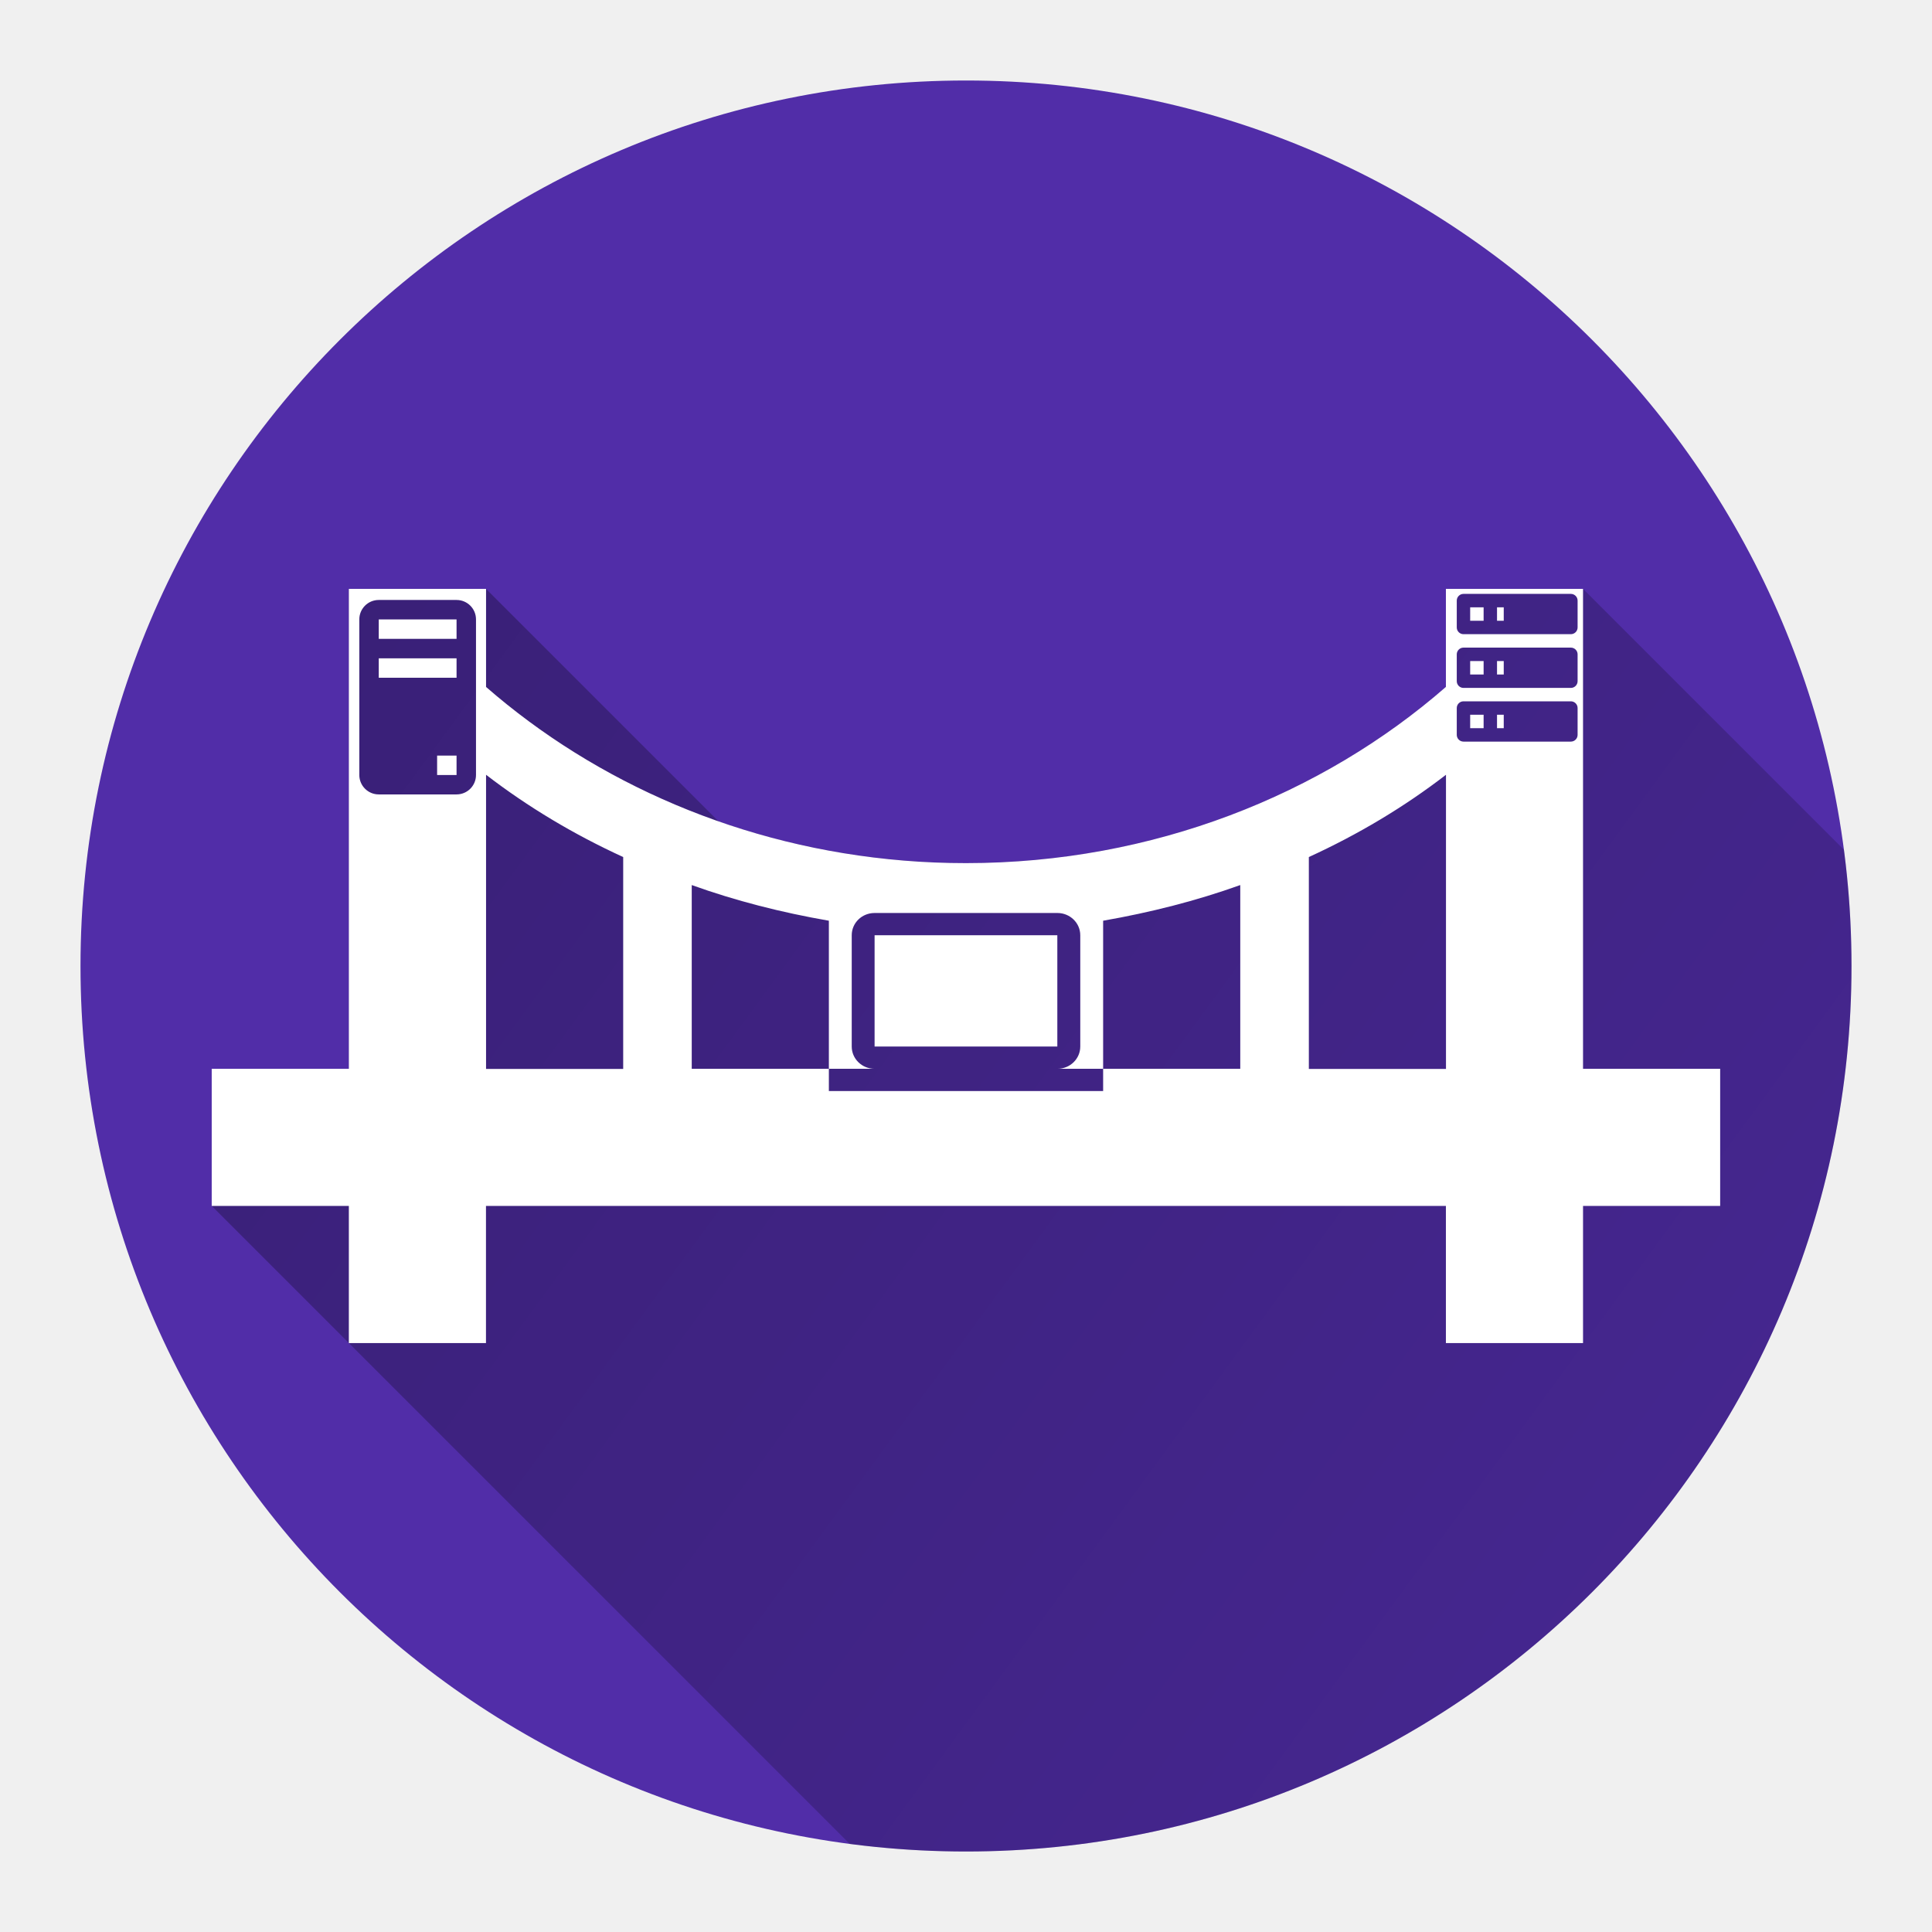
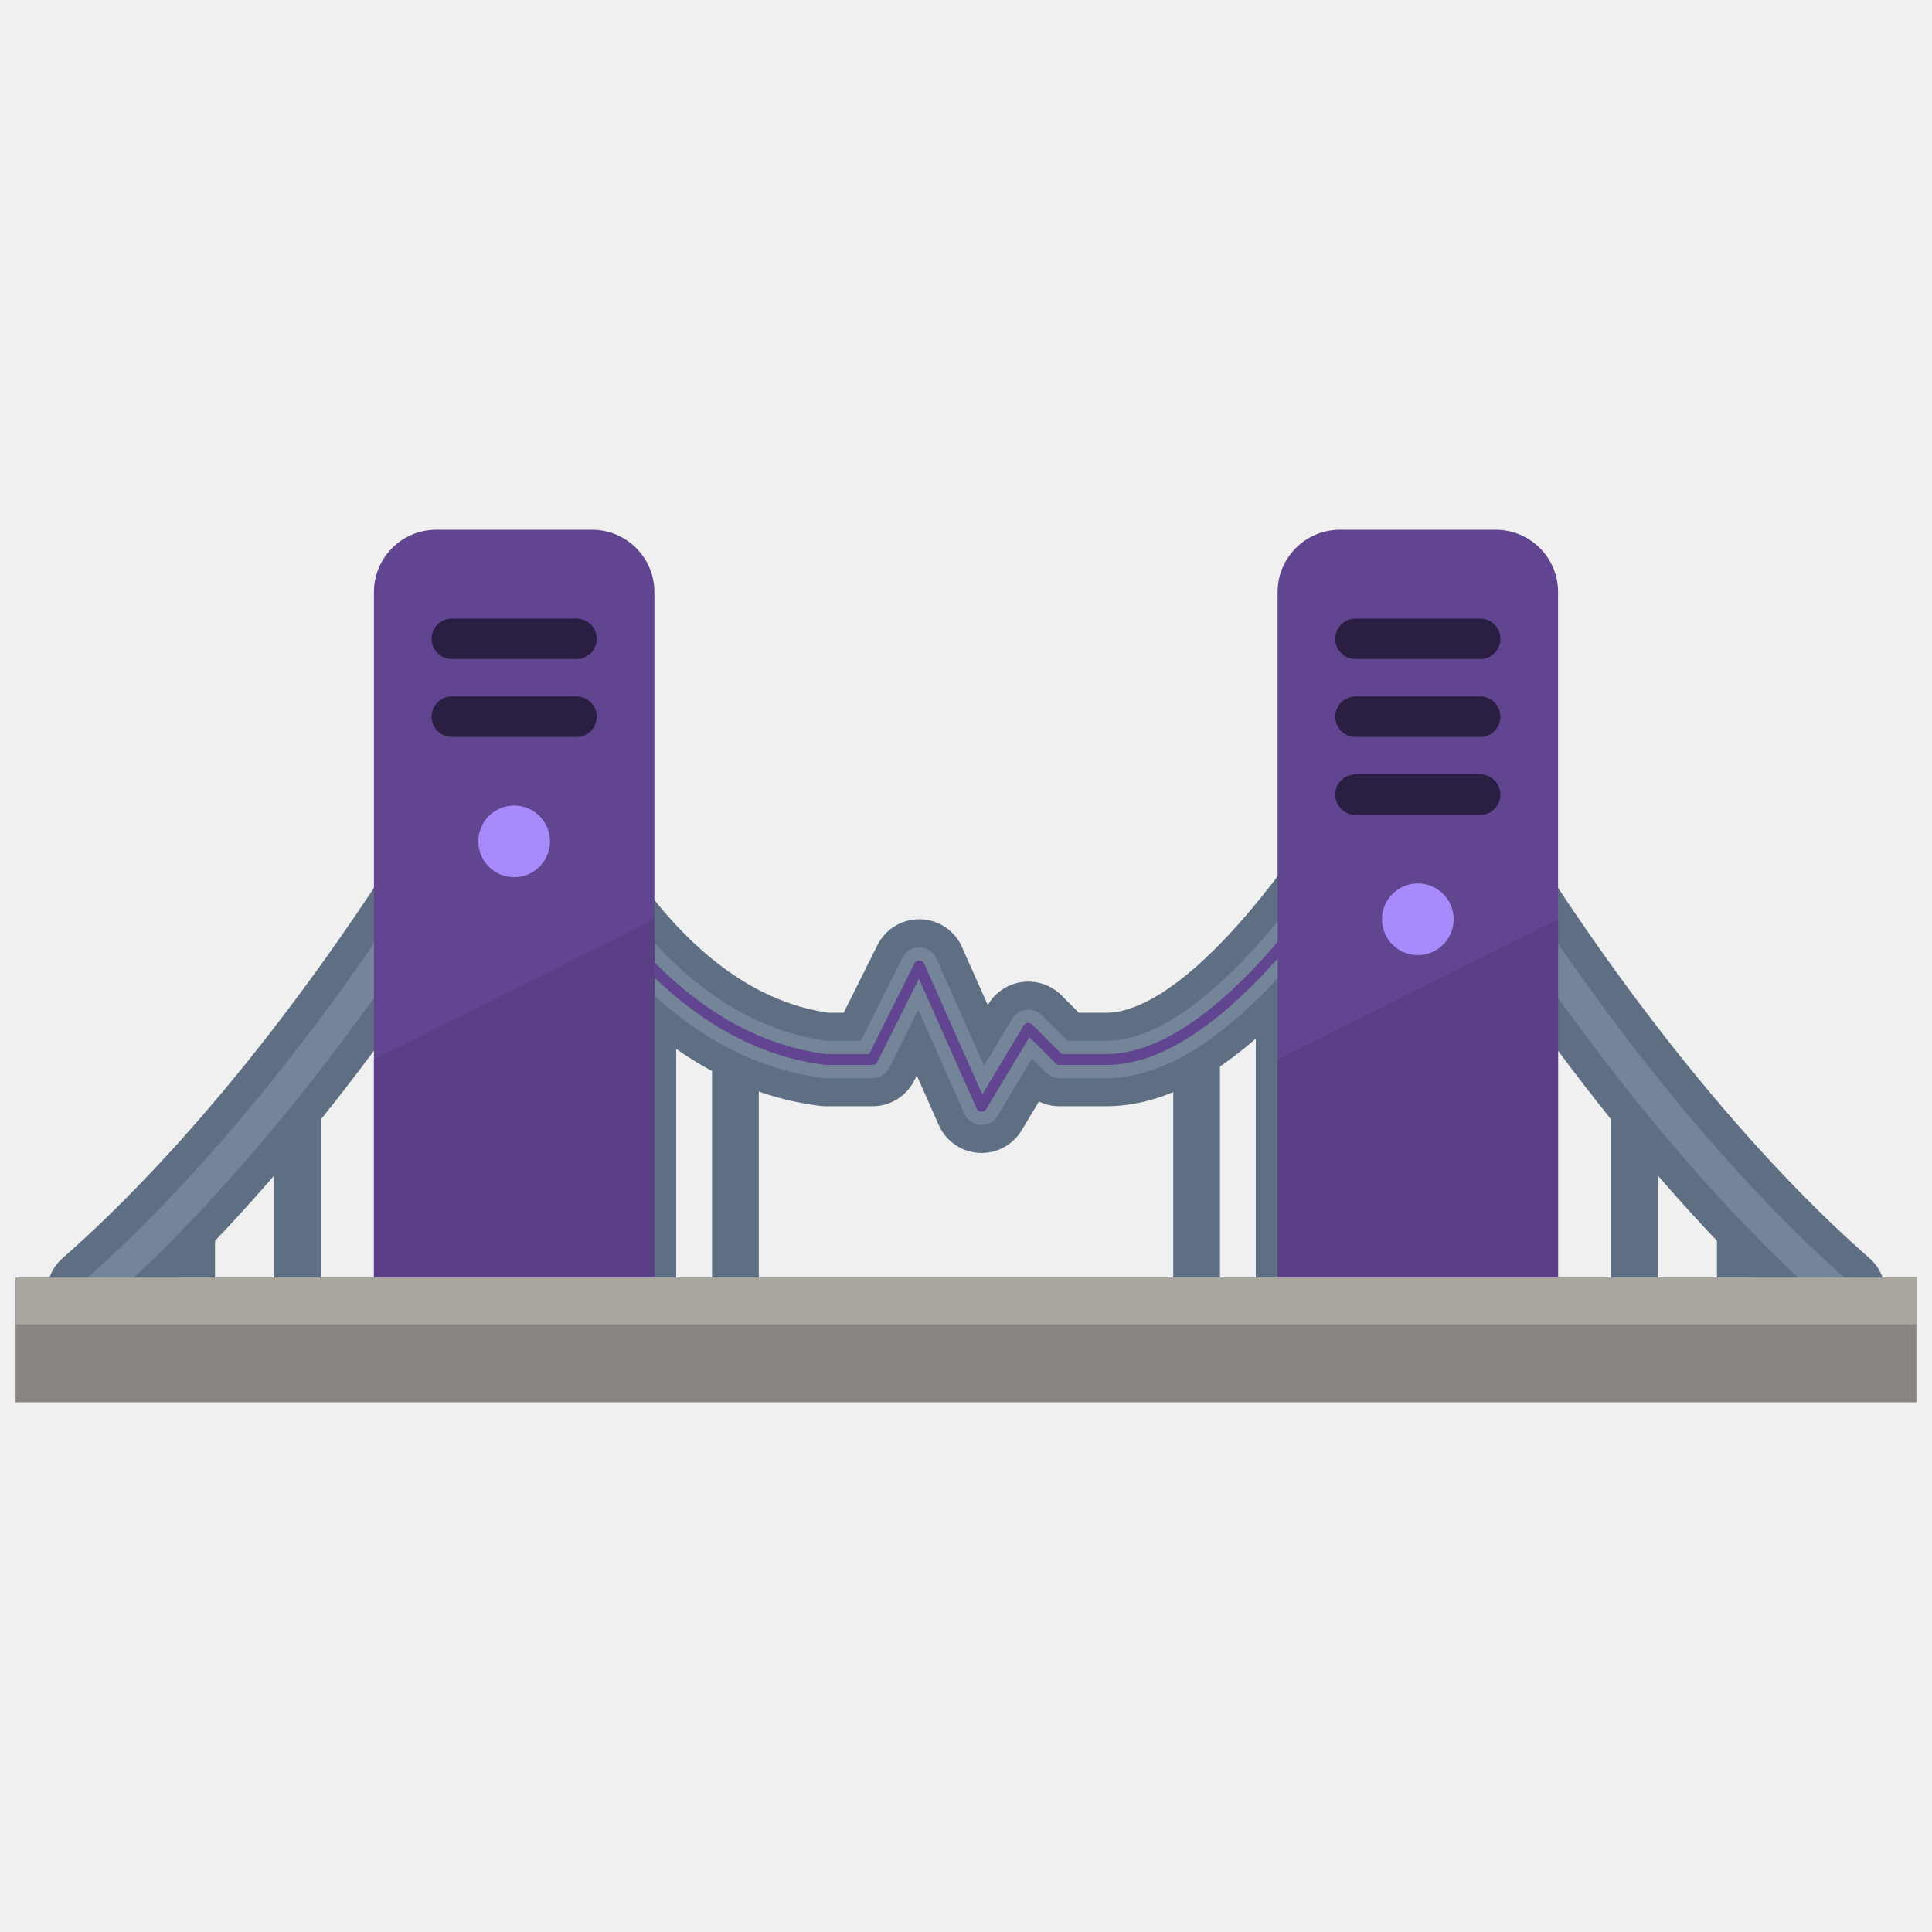
- <svg xmlns="http://www.w3.org/2000/svg" width="48" height="48" version="1.1">
-   <defs>
-     <linearGradient id="color-1" x1="5.262" x2="75.286" y1="14.631" y2="65.917" gradientUnits="userSpaceOnUse">
-       <stop stop-opacity=".3" offset="0" />
-       <stop stop-opacity="0" offset="1" />
-     </linearGradient>
-   </defs>
-   <g font-family="none" font-size="none" font-weight="none" stroke-dasharray="" stroke-miterlimit="10" text-anchor="none" style="mix-blend-mode:normal">
-     <path d="m2 24c0-12.15 9.85-22 22-22s22 9.85 22 22-9.85 22-22 22-22-9.85-22-22z" fill="#512da8" />
-     <path d="m5.262 29.962v-3.407h3.407v-11.924h3.407l5.776 5.776c1.447 0.506 2.99 0.842 4.599 0.974l0.666 0.043c0.293 0.014 0.587 0.021 0.883 0.021 4.651 0 8.858-1.703 11.924-4.378v-2.436h3.407l6.481 6.481c0.124 0.945 0.188 1.909 0.188 2.888 0 12.15-9.85 22-22 22-0.979 0-1.943-0.064-2.888-0.188z" fill="url(#color-1)" />
-     <path d="m8.669 14.631v11.924h-3.407v3.407h3.407v3.407h3.407v-3.407h23.849v3.407h3.407v-3.407h3.407v-3.407h-3.407v-11.924h-3.407v2.436c-3.066 2.675-7.274 4.378-11.924 4.378s-8.858-1.703-11.924-4.378v-2.436zm27.691 0.124h2.668c0.092-1e-5 0.167 0.075 0.167 0.167v0.667c-4e-5 0.092-0.075 0.167-0.167 0.167h-2.668c-0.092 1e-5 -0.167-0.075-0.167-0.167v-0.667c4e-5 -0.092 0.075-0.167 0.167-0.167zm-26.949 0.15h1.933c0.267 0 0.483 0.216 0.483 0.483v3.865c0 0.267-0.216 0.483-0.483 0.483h-1.933c-0.267 0-0.483-0.216-0.483-0.483v-3.865c0-0.267 0.216-0.483 0.483-0.483zm27.116 0.183v0.334h0.334v-0.334zm0.667 0v0.334h0.167v-0.334zm-27.783 0.3v0.483h1.933v-0.483zm26.949 0.701h2.668c0.092-1e-5 0.167 0.075 0.167 0.167v0.667c1e-5 0.092-0.075 0.167-0.167 0.167h-2.668c-0.092 1e-5 -0.167-0.075-0.167-0.167v-0.667c-1e-5 -0.092 0.075-0.167 0.167-0.167zm-26.949 0.265v0.483h1.933v-0.483zm27.116 0.068v0.334h0.334v-0.334zm0.667 0v0.334h0.167v-0.334zm-0.834 1.001h2.668c0.092-1e-5 0.167 0.075 0.167 0.167v0.667c1e-5 0.092-0.075 0.167-0.167 0.167h-2.668c-0.092 1e-5 -0.167-0.075-0.167-0.167v-0.667c-1e-5 -0.092 0.075-0.167 0.167-0.167zm0.167 0.334v0.334h0.334v-0.334zm0.667 0v0.334h0.167v-0.334zm-26.334 1.014v0.483h0.483v-0.483zm1.216 0.477c1.039 0.801 2.18 1.482 3.407 2.044v5.264h-3.407zm23.849 0v7.308h-3.407v-5.264c1.226-0.562 2.368-1.244 3.407-2.044zm-18.738 2.743c1.09 0.392 2.232 0.682 3.407 0.886v3.679h1.136c-0.314 2e-5 -0.568-0.248-0.568-0.553v-2.765c0-0.307 0.253-0.553 0.568-0.553h4.543c0.312 0 0.568 0.246 0.568 0.553v2.765c-3e-5 0.305-0.254 0.553-0.568 0.553h1.136v-3.679c1.175-0.204 2.317-0.494 3.407-0.886v4.565h-3.407v0.553h-6.814v-0.553h-3.407zm9.082 4.012c-11.743-14.213-5.872-7.107 0 0zm0 0v-2.765h-4.54v2.765z" fill="none" stroke-width="0" />
-     <path d="m12.076 14.631v2.436c2.722 2.374 6.343 3.983 10.375 4.314 0.328 0.397 0.686 0.83 1.076 1.302 0.148 0.179 0.3 0.363 0.457 0.553h2.285v2.765h-4.54v-2.765h2.255c-0.154-0.187-0.307-0.371-0.457-0.553h-1.798c-0.315 0-0.568 0.246-0.568 0.553v2.765c3e-5 0.305 0.254 0.553 0.568 0.553h-1.136v-3.679c-1.175-0.204-2.317-0.494-3.407-0.886v4.565h3.407v0.553h6.814v-0.553h3.407v-4.565c-1.09 0.391-2.232 0.681-3.407 0.886v3.679h-1.136c0.314-2e-5 0.568-0.248 0.568-0.553v-2.765c0-0.307-0.256-0.553-0.568-0.553h-2.745c-0.374-0.453-0.735-0.889-1.076-1.302 0.51 0.042 1.027 0.063 1.549 0.063 4.651 0 8.858-1.703 11.924-4.378v-2.436h3.407v11.924h3.407v3.407h-3.407v3.407h-3.407v-3.407h-23.849v3.407h-3.407v-3.407h-3.407v-3.407h3.407v-11.924zm24.117 0.291v0.667c4e-5 0.092 0.075 0.167 0.167 0.167h2.668c0.092 1e-5 0.167-0.075 0.167-0.167v-0.667c-4e-5 -0.092-0.075-0.167-0.167-0.167h-2.668c-0.092-1e-5 -0.167 0.075-0.167 0.167zm-27.266 0.467v3.865c0 0.267 0.216 0.483 0.483 0.483h1.933c0.267 0 0.483-0.216 0.483-0.483v-3.865c0-0.267-0.216-0.483-0.483-0.483h-1.933c-0.267 0-0.483 0.216-0.483 0.483zm27.933-0.3v0.334h-0.334v-0.334zm0.5 0v0.334h-0.167v-0.334zm-26.017 0.3v0.483h-1.933v-0.483zm24.85 0.868v0.667c-1e-5 0.092 0.075 0.167 0.167 0.167h2.668c0.092 1e-5 0.167-0.075 0.167-0.167v-0.667c1e-5 -0.092-0.075-0.167-0.167-0.167h-2.668c-0.092-1e-5 -0.167 0.075-0.167 0.167zm-24.85 0.099v0.483h-1.933v-0.483zm25.517 0.068v0.334h-0.334v-0.334zm0.5 0v0.334h-0.167v-0.334zm-1.167 1.167v0.667c-1e-5 0.092 0.075 0.167 0.167 0.167h2.668c0.092 1e-5 0.167-0.075 0.167-0.167v-0.667c1e-5 -0.092-0.075-0.167-0.167-0.167h-2.668c-0.092-1e-5 -0.167 0.075-0.167 0.167zm0.667 0.167v0.334h-0.334v-0.334zm0.5 0v0.334h-0.167v-0.334zm-26.017 1.014v0.483h-0.483v-0.483zm0.733 7.785h3.407v-5.264c-1.226-0.562-2.368-1.244-3.407-2.044zm20.442-5.264v5.264h3.407v-7.308c-1.039 0.801-2.18 1.482-3.407 2.044zm-10.789 5.264h-8e-5zm4.543 0h8e-5 -8e-5z" fill="#fff" stroke-width="0" />
-     <path d="m2 24c0-12.15 9.85-22 22-22s22 9.85 22 22-9.85 22-22 22-22-9.85-22-22z" fill="none" />
-     <g font-family="Roboto, sans-serif" font-size="14" font-weight="400" text-anchor="start" />
-     <g fill="none">
-       <rect x="2" y="2" width="44" height="22" />
-       <path d="m2 24v-22h44v22z" />
-       <path d="m2 24v-22h44v22z" />
-       <path d="m2 24v-22h44v22z" />
-       <path d="m2 24v-22h44v22z" />
-     </g>
-   </g>
+ <svg xmlns="http://www.w3.org/2000/svg" viewBox="2 2 124 124">
+   <path d="M43.9 64V84M49.2 68V84M78.8 68V84M84.1 64V84M21.1 70.9V84M14.3 78.8V84M106.9 70.9V84M113.7 78.8V84" stroke="#5E6F84" stroke-width="3" />
+   <path d="M35 50C26 66 16 78 8 85M93 50C102 66 112 78 120 85" fill="none" stroke="#5E6F84" stroke-width="6" stroke-linecap="round" />
+   <path d="M35 50C26 66 16 78 8 85M93 50C102 66 112 78 120 85" fill="none" stroke="#74859A" stroke-width="2" stroke-linecap="round" />
+   <path d="M35 50C40 62 47 69 55 70h3l3-6 4 9 3-5 2 2h3c6 0 13-8 20-20" fill="none" stroke="#5E6F84" stroke-width="6" stroke-linecap="round" stroke-linejoin="round" />
+   <path d="M35 50C40 62 47 69 55 70h3l3-6 4 9 3-5 2 2h3c6 0 13-8 20-20" fill="none" stroke="#74859A" stroke-width="2.4" stroke-linecap="round" stroke-linejoin="round" />
+   <path d="M35 50C40 62 47 69 55 70h3l3-6 4 9 3-5 2 2h3c6 0 13-8 20-20" fill="none" stroke="#614590" stroke-width="0.7" stroke-linecap="round" stroke-linejoin="round" />
+   <path fill="#614590" d="M30 36h10a4 4 0 0 1 4 4v44H26V40a4 4 0 0 1 4-4Z" />
+   <path fill="#5A3F87" d="M26 70 44 61v23H26Z" />
+   <path d="M31 43h8M31 48h8" stroke="#2A1F42" stroke-width="2.6" stroke-linecap="round" />
+   <circle cx="35" cy="56" r="2.3" fill="#A78BFA" />
+   <path fill="#614590" d="M88 36h10a4 4 0 0 1 4 4v44H84V40a4 4 0 0 1 4-4Z" />
+   <path fill="#5A3F87" d="M84 70 102 61v23H84Z" />
+   <path d="M89 43h8M89 48h8M89 53h8" stroke="#2A1F42" stroke-width="2.6" stroke-linecap="round" />
+   <circle cx="93" cy="61" r="2.3" fill="#A78BFA" />
+   <path fill="#8A8783" d="M3 84h122v8H3z" />
+   <path fill="#A9A6A0" d="M3 84h122v3H3z" />
</svg>
